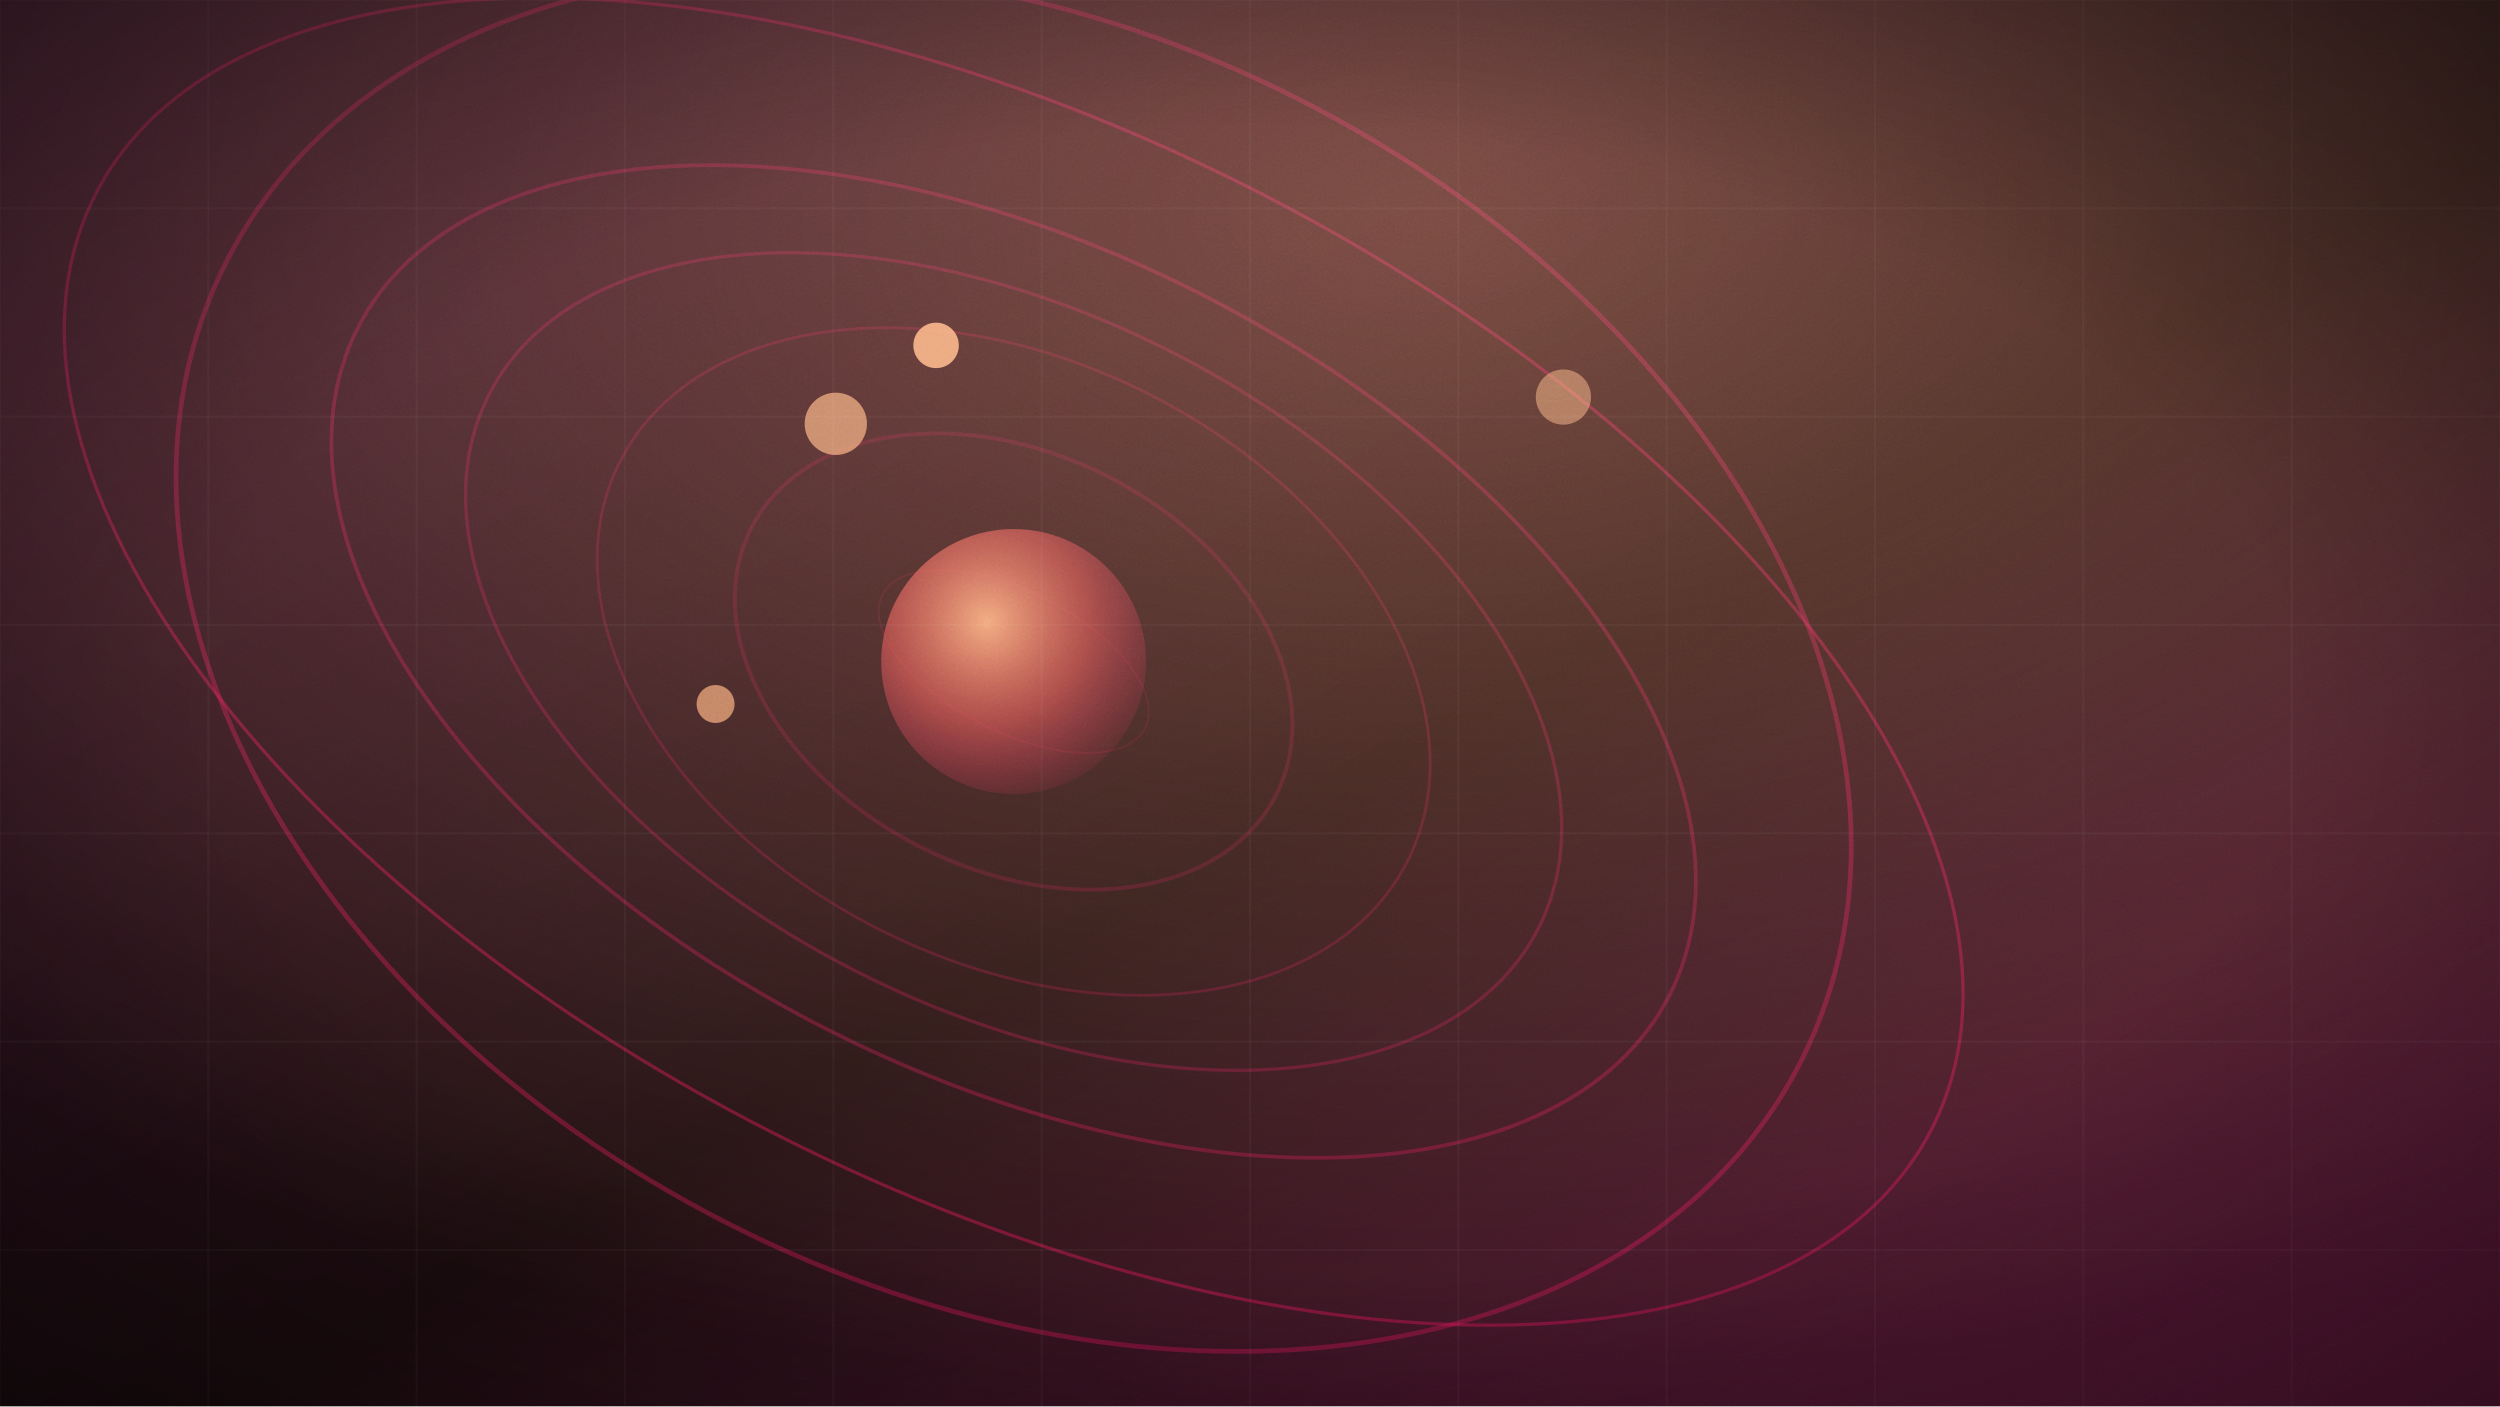
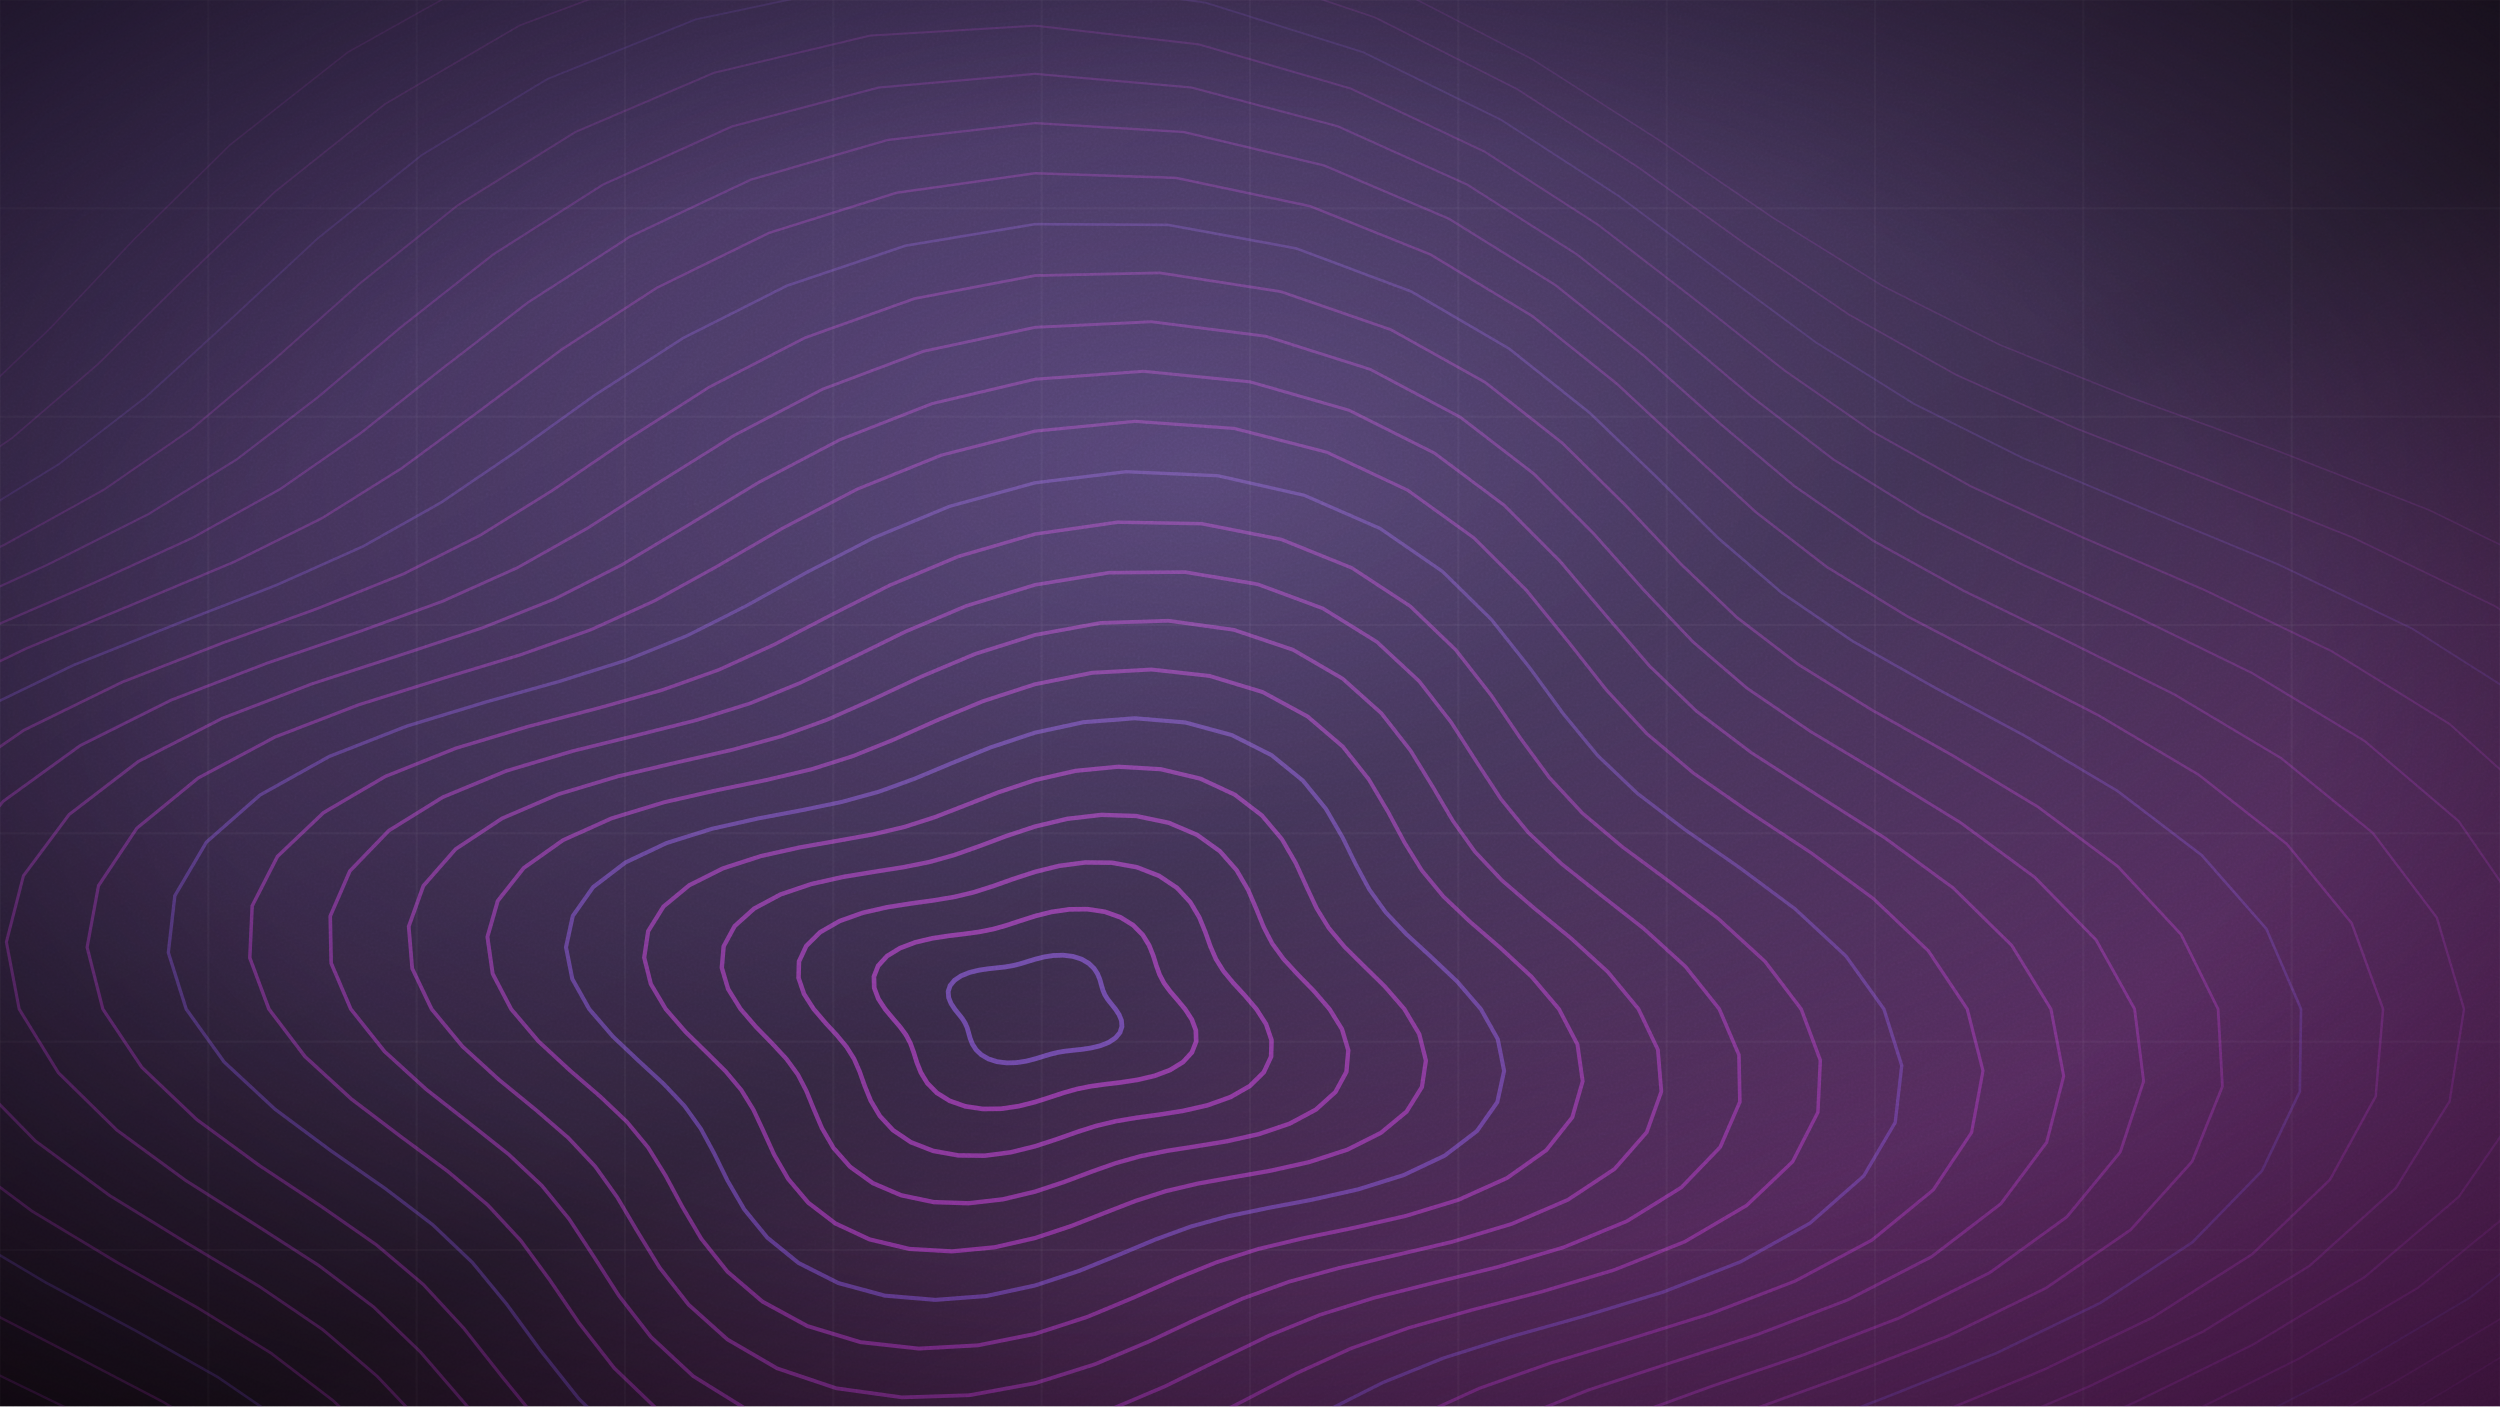
<svg xmlns="http://www.w3.org/2000/svg" viewBox="0 0 1200 675" width="1200" height="675" role="img" aria-label="Abstract cover illustration">
  <defs>
    <linearGradient id="bg" x1="0" y1="0" x2="1" y2="1">
-       <stop offset="0" stop-color="#38142c" />
-       <stop offset="0.55" stop-color="#1c0d10" />
-       <stop offset="1" stop-color="#62193c" />
+       <stop offset="0" stop-color="#2a193a" />
+       <stop offset="0.55" stop-color="#1b0e1a" />
+       <stop offset="1" stop-color="#692269" />
    </linearGradient>
    <radialGradient id="core" cx="0.4" cy="0.35" r="0.75">
-       <stop offset="0" stop-color="#f9a476" stop-opacity="0.95" />
-       <stop offset="0.5" stop-color="#f54c4f" stop-opacity="0.55" />
-       <stop offset="1" stop-color="#d31256" stop-opacity="0" />
+       <stop offset="0" stop-color="#a392fa" stop-opacity="0.95" />
+       <stop offset="0.5" stop-color="#864de7" stop-opacity="0.55" />
+       <stop offset="1" stop-color="#c733de" stop-opacity="0" />
    </radialGradient>
-     <radialGradient id="halo" cx="0.57" cy="0.15" r="0.85">
-       <stop offset="0" stop-color="#f9a476" stop-opacity="0.4" />
-       <stop offset="1" stop-color="#f9a476" stop-opacity="0" />
+     <radialGradient id="halo" cx="0.48" cy="0.33" r="0.85">
+       <stop offset="0" stop-color="#a392fa" stop-opacity="0.4" />
+       <stop offset="1" stop-color="#a392fa" stop-opacity="0" />
    </radialGradient>
    <radialGradient id="vig" cx="0.5" cy="0.5" r="0.75">
      <stop offset="0.55" stop-color="#000000" stop-opacity="0" />
      <stop offset="1" stop-color="#000000" stop-opacity="0.55" />
    </radialGradient>
    <filter id="grain" x="0" y="0" width="100%" height="100%">
      <feTurbulence type="fractalNoise" baseFrequency="0.85" numOctaves="3" stitchTiles="stitch" result="t" />
      <feColorMatrix type="saturate" values="0" in="t" result="g" />
    </filter>
    <clipPath id="frame">
      <rect x="0" y="0" width="1200" height="675" />
    </clipPath>
  </defs>
  <rect width="1200" height="675" fill="url(#bg)" />
  <g clip-path="url(#frame)">
-     <g transform="rotate(26.94 486.56 317.53)">
-       <ellipse cx="486.56" cy="317.53" rx="494.48" ry="254.04" fill="none" stroke="#d31256" stroke-opacity="0.44" stroke-width="1.57" />
-       <ellipse cx="486.56" cy="317.53" rx="423.84" ry="302.61" fill="none" stroke="#d31256" stroke-opacity="0.39" stroke-width="2.26" />
-       <ellipse cx="486.56" cy="317.53" rx="353.2" ry="197.98" fill="none" stroke="#d31256" stroke-opacity="0.34" stroke-width="1.79" />
-       <ellipse cx="486.56" cy="317.53" rx="282.56" ry="166.81" fill="none" stroke="#d31256" stroke-opacity="0.29" stroke-width="1.58" />
-       <ellipse cx="486.56" cy="317.53" rx="211.92" ry="143.85" fill="none" stroke="#d31256" stroke-opacity="0.25" stroke-width="1.33" />
-       <ellipse cx="486.56" cy="317.53" rx="141.28" ry="99.65" fill="none" stroke="#d31256" stroke-opacity="0.2" stroke-width="1.88" />
-       <ellipse cx="486.56" cy="317.53" rx="70.64" ry="33.67" fill="none" stroke="#d31256" stroke-opacity="0.15" stroke-width="0.81" />
-     </g>
-     <circle cx="486.56" cy="317.53" r="63.58" fill="url(#core)" />
-     <circle cx="343.47" cy="337.92" r="9.1" fill="#f9a476" fill-opacity="0.7" />
-     <circle cx="449.32" cy="165.79" r="10.91" fill="#f9a476" fill-opacity="0.9" />
-     <circle cx="750.43" cy="190.59" r="13.25" fill="#f9a476" fill-opacity="0.51" />
-     <circle cx="401.19" cy="203.43" r="14.95" fill="#f9a476" fill-opacity="0.7" />
+     <path d="M 535.39 484.35 L 537.12 486.98 L 538.29 489.81 L 538.52 492.75 L 537.59 495.6 L 535.46 498.18 L 532.26 500.31 L 528.28 501.91 L 523.9 502.99 L 519.46 503.67 L 515.23 504.12 L 511.33 504.55 L 507.72 505.15 L 504.24 506 L 500.67 507.08 L 496.82 508.26 L 492.58 509.34 L 488.01 510.06 L 483.27 510.2 L 478.67 509.63 L 474.51 508.31 L 471.07 506.32 L 468.49 503.86 L 466.75 501.14 L 465.67 498.38 L 464.94 495.76 L 464.24 493.34 L 463.27 491.11 L 461.91 488.95 L 460.16 486.74 L 458.25 484.35 L 456.52 481.72 L 455.36 478.88 L 455.12 475.95 L 456.05 473.09 L 458.18 470.52 L 461.38 468.39 L 465.36 466.79 L 469.75 465.71 L 474.19 465.03 L 478.41 464.58 L 482.31 464.15 L 485.92 463.55 L 489.4 462.7 L 492.97 461.62 L 496.82 460.44 L 501.06 459.36 L 505.63 458.64 L 510.37 458.5 L 514.97 459.07 L 519.13 460.39 L 522.57 462.38 L 525.15 464.84 L 526.89 467.56 L 527.98 470.32 L 528.7 472.94 L 529.41 475.35 L 530.37 477.59 L 531.73 479.75 L 533.48 481.96 L 535.39 484.35 Z" fill="none" stroke="#864de7" stroke-opacity="0.57" stroke-width="2.3" />
+     <path d="M 568.81 484.35 L 572.02 489.25 L 574.01 494.52 L 574.17 499.93 L 572.12 505.13 L 567.85 509.78 L 561.7 513.57 L 554.23 516.4 L 546.13 518.3 L 538.06 519.54 L 530.44 520.45 L 523.44 521.42 L 516.93 522.73 L 510.59 524.51 L 504 526.69 L 496.82 528.98 L 488.92 530.97 L 480.41 532.21 L 471.69 532.3 L 463.3 531.03 L 455.81 528.39 L 449.69 524.57 L 445.13 519.94 L 442.05 514.92 L 440.06 509.92 L 438.59 505.19 L 437.04 500.85 L 434.92 496.82 L 432.04 492.89 L 428.53 488.8 L 424.83 484.35 L 421.62 479.45 L 419.63 474.18 L 419.48 468.77 L 421.52 463.56 L 425.79 458.92 L 431.94 455.13 L 439.42 452.3 L 447.51 450.39 L 455.58 449.16 L 463.2 448.25 L 470.2 447.28 L 476.71 445.97 L 483.05 444.19 L 489.64 442.01 L 496.82 439.72 L 504.72 437.72 L 513.23 436.49 L 521.95 436.4 L 530.35 437.66 L 537.83 440.31 L 543.96 444.13 L 548.51 448.76 L 551.59 453.78 L 553.58 458.78 L 555.05 463.51 L 556.61 467.85 L 558.72 471.88 L 561.6 475.81 L 565.12 479.9 L 568.81 484.35 Z" fill="none" stroke="#c733de" stroke-opacity="0.55" stroke-width="2.23" />
+     <path d="M 603.07 484.35 L 607.71 491.58 L 610.34 499.31 L 610.13 507.17 L 606.63 514.66 L 599.94 521.26 L 590.62 526.6 L 579.57 530.55 L 567.81 533.23 L 556.24 535.05 L 545.41 536.53 L 535.48 538.19 L 526.2 540.42 L 517.04 543.34 L 507.4 546.76 L 496.82 550.22 L 485.17 553.1 L 472.69 554.73 L 460.01 554.6 L 447.93 552.43 L 437.28 548.29 L 428.67 542.51 L 422.31 535.66 L 417.97 528.37 L 415.04 521.19 L 412.66 514.47 L 409.98 508.32 L 406.39 502.57 L 401.68 496.89 L 396.16 490.91 L 390.57 484.35 L 385.93 477.12 L 383.3 469.39 L 383.51 461.52 L 387.01 454.04 L 393.7 447.44 L 403.02 442.1 L 414.07 438.15 L 425.83 435.46 L 437.41 433.65 L 448.23 432.17 L 458.16 430.51 L 467.44 428.28 L 476.6 425.36 L 486.24 421.94 L 496.82 418.48 L 508.48 415.6 L 520.95 413.97 L 533.64 414.1 L 545.71 416.27 L 556.36 420.41 L 564.97 426.19 L 571.33 433.04 L 575.67 440.33 L 578.6 447.51 L 580.98 454.22 L 583.66 460.38 L 587.25 466.13 L 591.96 471.81 L 597.48 477.79 L 603.07 484.35 Z" fill="none" stroke="#c733de" stroke-opacity="0.53" stroke-width="2.16" />
+     <path d="M 638.16 484.35 L 644.13 493.95 L 647.18 504.16 L 646.28 514.46 L 641.02 524.15 L 631.63 532.6 L 618.97 539.37 L 604.3 544.35 L 588.95 547.79 L 574.03 550.24 L 560.19 552.4 L 547.52 554.94 L 535.57 558.29 L 523.62 562.52 L 510.88 567.31 L 496.82 571.98 L 481.34 575.68 L 464.86 577.57 L 448.26 577.02 L 432.62 573.75 L 418.99 567.93 L 408.07 560.08 L 400.04 550.99 L 394.5 541.47 L 390.55 532.22 L 387.06 523.64 L 382.96 515.78 L 377.56 508.37 L 370.73 500.97 L 363.01 493.07 L 355.48 484.35 L 349.51 474.75 L 346.46 464.53 L 347.36 454.24 L 352.62 444.54 L 362.01 436.09 L 374.67 429.33 L 389.34 424.35 L 404.69 420.91 L 419.61 418.46 L 433.45 416.29 L 446.13 413.76 L 458.07 410.41 L 470.02 406.17 L 482.76 401.39 L 496.82 396.72 L 512.3 393.02 L 528.78 391.13 L 545.38 391.68 L 561.02 394.95 L 574.65 400.77 L 585.57 408.61 L 593.6 417.71 L 599.14 427.23 L 603.1 436.48 L 606.59 445.06 L 610.68 452.92 L 616.08 460.32 L 622.91 467.73 L 630.63 475.63 L 638.16 484.35 Z" fill="none" stroke="#c733de" stroke-opacity="0.51" stroke-width="2.09" />
+     <path d="M 674.09 484.35 L 681.24 496.37 L 684.43 509.07 L 682.52 521.76 L 675.15 533.58 L 662.81 543.77 L 646.69 551.86 L 628.4 557.8 L 609.57 561.99 L 591.5 565.15 L 574.85 568.14 L 559.59 571.75 L 545.07 576.42 L 530.34 582.13 L 514.46 588.38 L 496.82 594.26 L 477.44 598.69 L 456.94 600.66 L 436.48 599.48 L 417.42 594.92 L 400.99 587.26 L 387.93 577.27 L 378.35 565.93 L 371.6 554.26 L 366.5 543.05 L 361.67 532.73 L 355.85 523.26 L 348.32 514.27 L 339.11 505.13 L 329.04 495.28 L 319.55 484.35 L 312.4 472.33 L 309.22 459.63 L 311.12 446.94 L 318.49 435.12 L 330.83 424.93 L 346.95 416.84 L 365.24 410.9 L 384.07 406.71 L 402.14 403.55 L 418.79 400.55 L 434.05 396.94 L 448.57 392.28 L 463.3 386.57 L 479.19 380.32 L 496.82 374.44 L 516.2 370.01 L 536.7 368.03 L 557.16 369.22 L 576.22 373.78 L 592.66 381.43 L 605.71 391.43 L 615.29 402.77 L 622.05 414.44 L 627.14 425.65 L 631.97 435.97 L 637.8 445.43 L 645.33 454.43 L 654.54 463.56 L 664.61 473.42 L 674.09 484.35 Z" fill="none" stroke="#c733de" stroke-opacity="0.49" stroke-width="2.02" />
+     <path d="M 710.81 484.35 L 718.94 498.82 L 721.97 514.02 L 718.7 529.05 L 708.93 542.9 L 693.41 554.72 L 673.74 564.04 L 651.87 570.9 L 629.72 575.86 L 608.7 579.82 L 589.45 583.82 L 571.75 588.69 L 554.74 594.88 L 537.23 602.21 L 518.12 609.97 L 496.82 617.03 L 473.47 622.07 L 448.96 623.94 L 424.73 621.92 L 402.39 615.86 L 383.32 606.24 L 368.28 594.04 L 357.22 580.48 L 349.23 566.74 L 342.84 553.71 L 336.39 541.78 L 328.52 530.81 L 318.55 520.26 L 306.73 509.4 L 294.2 497.55 L 282.83 484.35 L 274.7 469.87 L 271.68 454.68 L 274.94 439.65 L 284.71 425.8 L 300.23 413.98 L 319.91 404.66 L 341.78 397.8 L 363.93 392.84 L 384.94 388.88 L 404.2 384.88 L 421.89 380 L 438.9 373.82 L 456.41 366.49 L 475.52 358.73 L 496.82 351.67 L 520.17 346.63 L 544.68 344.76 L 568.91 346.78 L 591.26 352.84 L 610.32 362.46 L 625.36 374.66 L 636.42 388.22 L 644.42 401.95 L 650.81 414.99 L 657.25 426.92 L 665.12 437.89 L 675.09 448.44 L 686.92 459.3 L 699.44 471.15 L 710.81 484.35 Z" fill="none" stroke="#864de7" stroke-opacity="0.47" stroke-width="1.95" />
+     <path d="M 748.3 484.35 L 757.16 501.31 L 759.68 518.99 L 754.71 536.3 L 742.23 552.09 L 723.36 565.44 L 700.08 575.91 L 674.71 583.66 L 649.42 589.43 L 625.69 594.32 L 604.04 599.49 L 584.06 605.84 L 564.61 613.71 L 544.28 622.79 L 521.87 632.11 L 496.82 640.26 L 469.46 645.76 L 440.95 647.32 L 413.03 644.24 L 387.56 636.5 L 366.03 624.8 L 349.15 610.37 L 336.64 594.64 L 327.34 578.96 L 319.45 564.25 L 311.11 550.83 L 300.87 538.44 L 288.17 526.38 L 273.53 513.78 L 258.5 499.88 L 245.34 484.35 L 236.48 467.38 L 233.96 449.71 L 238.93 432.4 L 251.41 416.61 L 270.28 403.26 L 293.57 392.79 L 318.93 385.04 L 344.22 379.27 L 367.96 374.38 L 389.6 369.21 L 409.58 362.86 L 429.03 354.99 L 449.36 345.91 L 471.77 336.59 L 496.82 328.43 L 524.18 322.94 L 552.69 321.37 L 580.61 324.46 L 606.08 332.2 L 627.61 343.89 L 644.49 358.33 L 657 374.06 L 666.3 389.74 L 674.19 404.45 L 682.53 417.87 L 692.77 430.26 L 705.47 442.32 L 720.11 454.92 L 735.14 468.82 L 748.3 484.35 Z" fill="none" stroke="#c733de" stroke-opacity="0.45" stroke-width="1.88" />
+     <path d="M 786.47 484.35 L 795.78 503.83 L 797.45 523.97 L 790.42 543.49 L 774.96 561.13 L 752.59 575.9 L 725.7 587.45 L 696.97 596.09 L 668.76 602.74 L 642.54 608.7 L 618.7 615.24 L 596.57 623.25 L 574.72 632.99 L 551.52 643.9 L 525.71 654.77 L 496.82 663.93 L 465.4 669.7 L 432.92 670.74 L 401.42 666.38 L 372.99 656.8 L 349.15 642.93 L 330.53 626.25 L 316.6 608.44 L 305.87 590.95 L 296.26 574.69 L 285.71 559.92 L 272.79 546.19 L 257.08 532.64 L 239.48 518.26 L 221.95 502.26 L 207.17 484.35 L 197.87 464.87 L 196.19 444.73 L 203.22 425.2 L 218.68 407.57 L 241.05 392.8 L 267.94 381.25 L 296.67 372.61 L 324.89 365.96 L 351.1 360 L 374.94 353.46 L 397.07 345.45 L 418.93 335.71 L 442.12 324.8 L 467.93 313.93 L 496.82 304.77 L 528.24 299 L 560.72 297.96 L 592.22 302.32 L 620.66 311.9 L 644.49 325.77 L 663.11 342.44 L 677.04 360.25 L 687.77 377.75 L 697.38 394 L 707.93 408.78 L 720.86 422.51 L 736.56 436.05 L 754.16 450.44 L 771.69 466.44 L 786.47 484.35 Z" fill="none" stroke="#c733de" stroke-opacity="0.43" stroke-width="1.81" />
+     <path d="M 825.26 484.35 L 834.68 506.37 L 835.13 528.93 L 825.71 550.6 L 807.03 569.98 L 781.05 586.09 L 750.61 598.67 L 718.69 608.21 L 687.78 615.84 L 659.33 623.03 L 633.5 631.13 L 609.32 641 L 585.07 652.74 L 558.95 665.56 L 529.64 677.94 L 496.82 687.98 L 461.31 693.82 L 424.91 694.1 L 389.96 688.26 L 358.71 676.68 L 332.72 660.57 L 312.43 641.7 L 297.05 621.91 L 284.74 602.74 L 273.15 585.1 L 260.08 569.09 L 244.15 554.1 L 225.22 539.06 L 204.55 522.87 L 184.58 504.7 L 168.39 484.35 L 158.96 462.33 L 158.51 439.77 L 167.93 418.1 L 186.61 398.72 L 212.59 382.61 L 243.03 370.03 L 274.95 360.49 L 305.86 352.86 L 334.31 345.67 L 360.14 337.57 L 384.32 327.69 L 408.57 315.95 L 434.7 303.14 L 464 290.76 L 496.82 280.72 L 532.33 274.88 L 568.73 274.6 L 603.68 280.44 L 634.93 292.02 L 660.92 308.12 L 681.21 327 L 696.59 346.79 L 708.9 365.95 L 720.49 383.59 L 733.56 399.61 L 749.49 414.6 L 768.43 429.63 L 789.1 445.83 L 809.06 464 L 825.26 484.35 Z" fill="none" stroke="#c733de" stroke-opacity="0.41" stroke-width="1.74" />
+     <path d="M 864.56 484.35 L 873.75 508.91 L 872.6 533.87 L 860.46 557.6 L 838.35 578.63 L 808.72 596 L 774.81 609.57 L 739.91 620.05 L 706.57 628.78 L 676.14 637.37 L 648.5 647.23 L 622.35 659.16 L 595.7 673.02 L 566.56 687.77 L 533.65 701.6 L 496.82 712.35 L 457.2 718.04 L 416.95 717.33 L 378.67 709.8 L 344.76 696.1 L 316.74 677.73 L 294.85 656.7 L 277.95 635.06 L 263.87 614.4 L 250.01 595.52 L 234.11 578.39 L 214.87 562.18 L 192.51 545.65 L 168.72 527.59 L 146.42 507.18 L 129.08 484.35 L 119.9 459.79 L 121.05 434.83 L 133.18 411.09 L 155.29 390.07 L 184.92 372.7 L 218.83 359.13 L 253.74 348.65 L 287.07 339.92 L 317.51 331.33 L 345.14 321.47 L 371.29 309.54 L 397.94 295.67 L 427.08 280.93 L 459.99 267.1 L 496.82 256.35 L 536.44 250.66 L 576.69 251.37 L 614.97 258.9 L 648.88 272.6 L 676.9 290.97 L 698.79 311.99 L 715.7 333.64 L 729.77 354.3 L 743.63 373.17 L 759.54 390.31 L 778.77 406.52 L 801.14 423.05 L 824.92 441.11 L 847.22 461.52 L 864.56 484.35 Z" fill="none" stroke="#c733de" stroke-opacity="0.39" stroke-width="1.67" />
+     <path d="M 904.27 484.35 L 912.84 511.46 L 909.71 538.76 L 894.56 564.47 L 868.87 587.05 L 835.58 605.61 L 798.35 620.17 L 760.7 631.66 L 725.21 641.62 L 693.04 651.8 L 663.76 663.62 L 635.71 677.76 L 606.62 693.86 L 574.36 710.53 L 537.73 725.69 L 496.82 736.97 L 453.1 742.28 L 409.06 740.34 L 367.59 730.95 L 331.17 715.02 L 301.24 694.38 L 277.75 671.3 L 259.23 647.95 L 243.16 625.95 L 226.75 606.01 L 207.67 587.85 L 184.86 570.46 L 158.91 552.42 L 132.01 532.43 L 107.56 509.72 L 89.37 484.35 L 80.8 457.24 L 83.93 429.94 L 99.08 404.22 L 124.77 381.65 L 158.06 363.09 L 195.29 348.52 L 232.95 337.04 L 268.43 327.08 L 300.6 316.9 L 329.88 305.08 L 357.93 290.94 L 387.03 274.84 L 419.28 258.16 L 455.91 243 L 496.82 231.73 L 540.55 226.42 L 584.58 228.36 L 626.05 237.75 L 662.47 253.68 L 692.4 274.32 L 715.89 297.4 L 734.42 320.75 L 750.48 342.75 L 766.9 362.69 L 785.97 380.85 L 808.78 398.24 L 834.73 416.28 L 861.63 436.27 L 886.09 458.98 L 904.27 484.35 Z" fill="none" stroke="#864de7" stroke-opacity="0.37" stroke-width="1.6" />
+     <path d="M 944.27 484.35 L 951.83 514 L 946.36 543.59 L 927.92 571.19 L 898.53 595.24 L 861.62 614.93 L 821.26 630.49 L 781.13 643.07 L 743.79 654.41 L 710.13 666.37 L 679.35 680.36 L 649.43 696.87 L 617.83 715.25 L 582.35 733.83 L 541.89 750.19 L 496.82 761.77 L 449 766.46 L 401.27 763.06 L 356.75 751.63 L 317.97 733.41 L 286.2 710.53 L 261.1 685.5 L 240.82 660.62 L 222.53 637.47 L 203.23 616.6 L 180.67 597.52 L 154.05 578.97 L 124.4 559.37 L 94.44 537.38 L 68.05 512.29 L 49.37 484.35 L 41.81 454.7 L 47.29 425.11 L 65.72 397.5 L 95.11 373.46 L 132.02 353.77 L 172.38 338.21 L 212.51 325.63 L 249.85 314.29 L 283.52 302.32 L 314.29 288.34 L 344.21 271.83 L 375.81 253.45 L 411.29 234.87 L 451.76 218.51 L 496.82 206.93 L 544.64 202.24 L 592.37 205.64 L 636.89 217.07 L 675.67 235.29 L 707.44 258.17 L 732.54 283.2 L 752.82 308.08 L 771.11 331.23 L 790.41 352.1 L 812.97 371.18 L 839.59 389.73 L 869.25 409.32 L 899.2 431.32 L 925.59 456.41 L 944.27 484.35 Z" fill="none" stroke="#c733de" stroke-opacity="0.35" stroke-width="1.53" />
+     <path d="M 984.44 484.35 L 990.57 516.52 L 982.4 548.34 L 960.45 577.75 L 927.28 603.18 L 886.87 623.97 L 843.6 640.56 L 801.3 654.33 L 762.4 667.22 L 727.47 681.18 L 695.32 697.51 L 663.54 716.51 L 629.34 737.23 L 590.51 757.62 L 546.1 775.01 L 496.82 786.67 L 444.93 790.47 L 393.61 785.41 L 346.18 771.8 L 305.17 751.24 L 271.63 726.18 L 244.87 699.35 L 222.66 673.13 L 201.86 649.01 L 179.36 627.35 L 153.01 607.42 L 122.37 587.71 L 88.96 566.51 L 56.06 542.44 L 28.01 514.9 L 9.2 484.35 L 3.07 452.17 L 11.25 420.36 L 33.2 390.95 L 66.36 365.52 L 106.78 344.73 L 150.04 328.14 L 192.34 314.37 L 231.24 301.48 L 266.17 287.52 L 298.32 271.19 L 330.1 252.19 L 364.3 231.47 L 403.13 211.08 L 447.55 193.69 L 496.82 182.03 L 548.72 178.22 L 600.03 183.29 L 647.46 196.9 L 688.48 217.46 L 722.01 242.52 L 748.77 269.35 L 770.98 295.57 L 791.78 319.69 L 814.28 341.35 L 840.63 361.28 L 871.27 380.98 L 904.69 402.19 L 937.58 426.26 L 965.63 453.8 L 984.44 484.35 Z" fill="none" stroke="#c733de" stroke-opacity="0.34" stroke-width="1.47" />
+     <path d="M 1024.62 484.35 L 1028.93 519.02 L 1017.72 553 L 992.07 584.12 L 955.12 610.86 L 911.34 632.73 L 865.44 650.4 L 821.3 665.49 L 781.14 680.12 L 745.15 696.26 L 711.72 715.12 L 678.05 736.72 L 641.16 759.77 L 598.82 781.88 L 550.35 800.11 L 496.82 811.59 L 440.89 814.25 L 386.1 807.31 L 335.91 791.4 L 292.77 768.5 L 257.5 741.35 L 229 712.9 L 204.66 685.53 L 181.06 660.63 L 155.02 638.31 L 124.61 617.59 L 89.77 596.71 L 52.6 573.84 L 16.93 547.59 L -12.46 517.54 L -30.98 484.35 L -35.28 449.67 L -24.08 415.7 L 1.57 384.58 L 38.52 357.84 L 82.3 335.97 L 128.2 318.3 L 172.34 303.21 L 212.5 288.58 L 248.49 272.43 L 281.92 253.58 L 315.59 231.98 L 352.48 208.93 L 394.82 186.82 L 443.29 168.59 L 496.82 157.11 L 552.75 154.44 L 607.54 161.39 L 657.74 177.3 L 700.87 200.2 L 736.15 227.35 L 764.64 255.8 L 788.98 283.17 L 812.59 308.07 L 838.62 330.38 L 869.03 351.11 L 903.87 371.99 L 941.04 394.86 L 976.71 421.11 L 1006.11 451.16 L 1024.62 484.35 Z" fill="none" stroke="#c733de" stroke-opacity="0.32" stroke-width="1.4" />
+     <path d="M 1064.69 484.35 L 1066.76 521.49 L 1052.22 557.54 L 1022.73 590.29 L 982.04 618.29 L 935.1 641.24 L 886.88 660.05 L 841.23 676.61 L 800.09 693.18 L 763.24 711.7 L 728.59 733.24 L 692.98 757.52 L 653.26 782.86 L 607.28 806.56 L 554.63 825.39 L 496.82 836.43 L 436.92 837.71 L 378.77 828.69 L 325.94 810.41 L 280.79 785.19 L 243.78 756.08 L 213.43 726.19 L 186.72 697.88 L 160 672.38 L 130.12 649.53 L 95.38 628.05 L 56.23 605.97 L 15.35 581.34 L -22.87 552.84 L -53.24 520.19 L -71.05 484.35 L -73.11 447.21 L -58.57 411.16 L -29.08 378.41 L 11.6 350.41 L 58.54 327.46 L 106.76 308.64 L 152.41 292.08 L 193.55 275.52 L 230.4 256.99 L 265.05 235.46 L 300.66 211.18 L 340.38 185.84 L 386.36 162.14 L 439.01 143.31 L 496.82 132.27 L 556.72 130.99 L 614.87 140 L 667.7 158.29 L 712.85 183.51 L 749.86 212.61 L 780.22 242.51 L 806.93 270.82 L 833.64 296.32 L 863.52 319.17 L 898.26 340.65 L 937.41 362.73 L 978.3 387.36 L 1016.51 415.86 L 1046.89 448.5 L 1064.69 484.35 Z" fill="none" stroke="#c733de" stroke-opacity="0.3" stroke-width="1.33" />
+     <path d="M 1104.49 484.35 L 1103.93 523.91 L 1085.79 561.97 L 1052.38 596.27 L 1008.05 625.47 L 958.21 649.51 L 908 669.57 L 861.19 687.76 L 819.36 706.45 L 781.82 727.55 L 745.98 751.91 L 708.34 778.9 L 665.64 806.49 L 615.86 831.59 L 558.94 850.78 L 496.82 861.11 L 433.01 860.76 L 371.63 849.51 L 316.31 828.79 L 269.21 801.31 L 230.44 770.41 L 198.08 739.28 L 168.74 710.26 L 138.6 684.33 L 104.56 661.05 L 65.27 638.83 L 21.73 615.49 L -22.76 589.02 L -63.24 558.16 L -94.2 522.86 L -110.85 484.35 L -110.29 444.79 L -92.15 406.73 L -58.73 372.43 L -14.41 343.23 L 35.44 319.19 L 85.64 299.13 L 132.45 280.94 L 174.28 262.25 L 211.82 241.14 L 247.66 216.79 L 285.3 189.79 L 328 162.21 L 377.78 137.11 L 434.7 117.92 L 496.82 107.59 L 560.63 107.94 L 622.01 119.19 L 677.33 139.9 L 724.43 167.39 L 763.2 198.29 L 795.56 229.42 L 824.9 258.44 L 855.04 284.37 L 889.09 307.65 L 928.37 329.87 L 971.91 353.2 L 1016.4 379.68 L 1056.88 410.54 L 1087.84 445.84 L 1104.49 484.35 Z" fill="none" stroke="#864de7" stroke-opacity="0.28" stroke-width="1.26" />
+     <path d="M 1143.88 484.35 L 1140.32 526.28 L 1118.37 566.26 L 1081 602.03 L 1033.18 632.41 L 980.73 657.57 L 928.91 678.99 L 881.29 698.98 L 839.05 720 L 800.94 743.87 L 763.9 771.16 L 724.13 800.89 L 678.28 830.6 L 624.54 856.9 L 563.25 876.19 L 496.82 885.53 L 429.19 883.32 L 364.71 869.71 L 307.01 846.54 L 258.02 816.89 L 217.43 784.38 L 182.89 752.25 L 150.64 722.72 L 116.74 696.53 L 78.24 672.9 L 34.22 649.94 L -13.72 625.28 L -61.65 596.85 L -104.07 563.54 L -135.18 525.53 L -150.24 484.35 L -146.68 442.42 L -124.73 402.44 L -87.35 366.67 L -39.54 336.29 L 12.91 311.13 L 64.73 289.71 L 112.35 269.72 L 154.6 248.7 L 192.71 224.83 L 229.74 197.54 L 269.51 167.81 L 315.36 138.1 L 369.1 111.8 L 430.39 92.51 L 496.82 83.17 L 564.46 85.38 L 628.93 98.99 L 686.63 122.16 L 735.62 151.8 L 776.21 184.32 L 810.75 216.45 L 843 245.98 L 876.9 272.17 L 915.4 295.8 L 959.42 318.76 L 1007.36 343.42 L 1055.29 371.85 L 1097.71 405.16 L 1128.83 443.17 L 1143.88 484.35 Z" fill="none" stroke="#c733de" stroke-opacity="0.26" stroke-width="1.19" />
+     <path d="M 1182.72 484.35 L 1175.82 528.6 L 1149.88 570.41 L 1108.58 607.59 L 1057.49 639.12 L 1002.78 665.46 L 949.73 688.37 L 901.65 710.35 L 859.23 733.9 L 820.65 760.69 L 782.38 791.01 L 740.33 823.44 L 691.15 855.16 L 633.3 882.43 L 567.54 901.53 L 496.82 909.6 L 425.46 905.33 L 358.01 889.24 L 298.05 863.64 L 247.19 831.96 L 204.71 798.04 L 167.76 765.15 L 132.31 735.34 L 94.33 709.04 L 51.1 685.13 L 2.21 661.4 L -50.11 635.32 L -101.25 604.83 L -145.24 568.96 L -176.06 528.2 L -189.08 484.35 L -182.17 440.1 L -156.23 398.29 L -114.93 361.11 L -63.85 329.58 L -9.13 303.24 L 43.91 280.33 L 91.99 258.35 L 134.41 234.8 L 172.99 208 L 211.26 177.69 L 253.31 145.25 L 302.49 113.54 L 360.35 86.27 L 426.1 67.17 L 496.82 59.09 L 568.19 63.37 L 635.63 79.45 L 695.59 105.06 L 746.45 136.73 L 788.93 170.66 L 825.88 203.55 L 861.33 233.35 L 899.31 259.66 L 942.54 283.57 L 991.43 307.3 L 1043.75 333.37 L 1094.89 363.87 L 1138.88 399.74 L 1169.7 440.5 L 1182.72 484.35 Z" fill="none" stroke="#c733de" stroke-opacity="0.24" stroke-width="1.12" />
+     <path d="M 1220.85 484.35 L 1210.31 530.84 L 1180.27 574.42 L 1135.13 612.94 L 1081.04 645.62 L 1024.44 673.21 L 970.57 697.75 L 922.38 721.92 L 879.99 748.19 L 841.02 778.07 L 801.44 811.47 L 756.93 846.56 L 704.22 880.09 L 642.09 908.08 L 571.81 926.71 L 496.82 933.25 L 421.83 926.71 L 351.55 908.09 L 289.42 880.1 L 236.71 846.57 L 192.2 811.47 L 152.62 778.08 L 113.65 748.19 L 71.27 721.92 L 23.08 697.75 L -30.79 673.21 L -87.39 645.61 L -141.47 612.93 L -186.61 574.42 L -216.66 530.84 L -227.21 484.35 L -216.67 437.86 L -186.62 394.28 L -141.49 355.76 L -87.4 323.08 L -30.8 295.48 L 23.07 270.94 L 71.26 246.78 L 113.65 220.51 L 152.62 190.63 L 192.21 157.23 L 236.72 122.14 L 289.43 88.61 L 351.55 60.62 L 421.83 41.99 L 496.82 35.45 L 571.81 41.99 L 642.09 60.61 L 704.22 88.6 L 756.93 122.13 L 801.44 157.23 L 841.02 190.62 L 879.99 220.5 L 922.38 246.78 L 970.57 270.95 L 1024.43 295.49 L 1081.03 323.08 L 1135.12 355.76 L 1180.26 394.28 L 1210.3 437.86 L 1220.85 484.35 Z" fill="none" stroke="#c733de" stroke-opacity="0.22" stroke-width="1.05" />
+     <path d="M 1258.15 484.35 L 1243.71 533.02 L 1209.51 578.27 L 1160.68 618.08 L 1103.91 651.93 L 1045.84 680.87 L 991.56 707.21 L 943.58 733.75 L 901.42 762.95 L 862.06 796.03 L 821.05 832.53 L 773.89 870.19 L 717.45 905.34 L 650.9 933.77 L 576.03 951.62 L 496.82 956.38 L 418.32 947.42 L 345.33 926.22 L 281.12 895.94 L 226.53 860.75 L 179.84 824.74 L 137.37 791.09 L 94.56 761.34 L 47.47 735.2 L -5.89 710.8 L -64.77 685.37 L -125.5 656.14 L -182.2 621.14 L -228.05 579.88 L -256.84 533.46 L -264.51 484.35 L -250.07 435.68 L -215.87 390.43 L -167.04 350.61 L -110.27 316.77 L -52.2 287.82 L 2.08 261.49 L 50.06 234.95 L 92.22 205.75 L 131.58 172.67 L 172.59 136.17 L 219.75 98.51 L 276.19 63.36 L 342.75 34.93 L 417.61 17.08 L 496.82 12.32 L 575.32 21.28 L 648.31 42.48 L 712.52 72.75 L 767.12 107.95 L 813.8 143.96 L 856.27 177.61 L 899.09 207.36 L 946.17 233.5 L 999.53 257.9 L 1058.41 283.33 L 1119.14 312.56 L 1175.84 347.56 L 1221.69 388.82 L 1250.49 435.24 L 1258.15 484.35 Z" fill="none" stroke="#c733de" stroke-opacity="0.2" stroke-width="0.98" />
+     <path d="M 1294.5 484.35 L 1275.94 535.12 L 1237.59 581.97 L 1185.29 623.04 L 1126.21 658.09 L 1067.1 688.49 L 1012.83 716.79 L 965.37 745.92 L 923.57 778.2 L 883.82 814.6 L 841.23 854.2 L 791.2 894.29 L 730.81 930.83 L 659.68 959.4 L 580.2 976.18 L 496.82 978.91 L 414.93 967.4 L 339.37 943.62 L 273.12 911.2 L 216.6 874.57 L 167.57 837.92 L 121.92 804.28 L 74.94 774.85 L 22.87 748.93 L -35.84 724.29 L -99.71 697.88 L -164.37 666.87 L -223.31 629.42 L -269.39 585.32 L -296.46 536.04 L -300.86 484.35 L -282.3 433.58 L -243.95 386.73 L -191.65 345.66 L -132.57 310.61 L -73.46 280.21 L -19.19 251.91 L 28.27 222.78 L 70.07 190.5 L 109.82 154.1 L 152.41 114.5 L 202.44 74.41 L 262.84 37.87 L 333.96 9.3 L 413.44 -7.48 L 496.82 -10.21 L 578.71 1.3 L 654.28 25.07 L 720.52 57.5 L 777.04 94.13 L 826.07 130.77 L 871.73 164.42 L 918.7 193.85 L 970.78 219.76 L 1029.48 244.41 L 1093.35 270.82 L 1158.01 301.83 L 1216.95 339.28 L 1263.03 383.37 L 1290.1 432.66 L 1294.5 484.35 Z" fill="none" stroke="#864de7" stroke-opacity="0.18" stroke-width="0.91" />
+     <path d="M 1329.77 484.35 L 1306.95 537.14 L 1264.51 585.52 L 1209.03 627.82 L 1148.04 664.11 L 1088.36 696.1 L 1034.51 726.55 L 987.84 758.46 L 946.51 794 L 906.3 833.78 L 861.94 876.44 L 808.81 918.8 L 744.24 956.47 L 668.42 984.88 L 584.29 1000.29 L 496.82 1000.78 L 411.67 986.63 L 333.64 960.32 L 265.41 925.92 L 206.88 888.11 L 155.29 851.11 L 106.17 817.72 L 54.71 788.78 L -2.61 763.16 L -66.78 738.23 L -135.59 710.73 L -203.91 677.78 L -264.67 637.75 L -310.48 590.74 L -335.35 538.58 L -336.13 484.35 L -313.3 431.56 L -270.87 383.18 L -215.38 340.88 L -154.4 304.58 L -94.72 272.6 L -40.87 242.15 L 5.81 210.24 L 47.13 174.7 L 87.34 134.92 L 131.7 92.25 L 184.84 49.9 L 249.4 12.22 L 325.22 -16.18 L 409.36 -31.59 L 496.82 -32.08 L 581.97 -17.93 L 660 8.38 L 728.23 42.78 L 786.76 80.59 L 838.35 117.59 L 887.47 150.98 L 938.93 179.92 L 996.26 205.54 L 1060.42 230.47 L 1129.23 257.97 L 1197.55 290.92 L 1258.31 330.95 L 1304.12 377.96 L 1328.99 430.12 L 1329.77 484.35 Z" fill="none" stroke="#c733de" stroke-opacity="0.16" stroke-width="0.84" />
+     <path d="M 1363.87 484.35 L 1336.69 539.08 L 1290.31 588.92 L 1231.97 632.44 L 1169.54 670.05 L 1109.76 703.76 L 1056.71 736.56 L 1011.08 771.43 L 970.29 810.37 L 929.51 853.59 L 883.16 899.23 L 826.66 943.66 L 757.72 982.18 L 677.07 1010.1 L 588.28 1023.87 L 496.82 1021.92 L 408.55 1005.07 L 328.16 976.31 L 257.96 940.14 L 197.31 901.44 L 142.94 864.37 L 90.04 831.48 L 33.78 803.19 L -29.02 777.9 L -98.72 752.61 L -172.35 723.88 L -244.01 688.85 L -306.13 646.1 L -351.17 596.1 L -373.37 541.06 L -370.23 484.35 L -343.05 429.62 L -296.67 379.78 L -238.33 336.25 L -175.9 298.65 L -116.12 264.94 L -63.07 232.14 L -17.44 197.26 L 23.35 158.33 L 64.13 115.11 L 110.48 69.47 L 166.98 25.03 L 235.92 -13.48 L 316.58 -41.4 L 405.36 -55.17 L 496.82 -53.22 L 585.09 -36.37 L 665.48 -7.62 L 735.68 28.56 L 796.33 67.26 L 850.7 104.33 L 903.61 137.22 L 959.86 165.51 L 1022.66 190.8 L 1092.36 216.08 L 1165.99 244.82 L 1237.65 279.85 L 1299.78 322.59 L 1344.81 372.6 L 1367.01 427.64 L 1363.87 484.35 Z" fill="none" stroke="#c733de" stroke-opacity="0.14" stroke-width="0.77" />
  </g>
  <rect width="1200" height="675" fill="url(#halo)" style="mix-blend-mode:screen" />
  <g clip-path="url(#frame)">
    <line x1="0" y1="0" x2="0" y2="675" stroke="#ffffff" stroke-opacity="0.035" stroke-width="1" />
    <line x1="100" y1="0" x2="100" y2="675" stroke="#ffffff" stroke-opacity="0.035" stroke-width="1" />
    <line x1="200" y1="0" x2="200" y2="675" stroke="#ffffff" stroke-opacity="0.035" stroke-width="1" />
    <line x1="300" y1="0" x2="300" y2="675" stroke="#ffffff" stroke-opacity="0.035" stroke-width="1" />
    <line x1="400" y1="0" x2="400" y2="675" stroke="#ffffff" stroke-opacity="0.035" stroke-width="1" />
    <line x1="500" y1="0" x2="500" y2="675" stroke="#ffffff" stroke-opacity="0.035" stroke-width="1" />
    <line x1="600" y1="0" x2="600" y2="675" stroke="#ffffff" stroke-opacity="0.035" stroke-width="1" />
    <line x1="700" y1="0" x2="700" y2="675" stroke="#ffffff" stroke-opacity="0.035" stroke-width="1" />
    <line x1="800" y1="0" x2="800" y2="675" stroke="#ffffff" stroke-opacity="0.035" stroke-width="1" />
    <line x1="900" y1="0" x2="900" y2="675" stroke="#ffffff" stroke-opacity="0.035" stroke-width="1" />
    <line x1="1000" y1="0" x2="1000" y2="675" stroke="#ffffff" stroke-opacity="0.035" stroke-width="1" />
    <line x1="1100" y1="0" x2="1100" y2="675" stroke="#ffffff" stroke-opacity="0.035" stroke-width="1" />
    <line x1="1200" y1="0" x2="1200" y2="675" stroke="#ffffff" stroke-opacity="0.035" stroke-width="1" />
    <line x1="0" y1="0" x2="1200" y2="0" stroke="#ffffff" stroke-opacity="0.035" stroke-width="1" />
    <line x1="0" y1="100" x2="1200" y2="100" stroke="#ffffff" stroke-opacity="0.035" stroke-width="1" />
    <line x1="0" y1="200" x2="1200" y2="200" stroke="#ffffff" stroke-opacity="0.035" stroke-width="1" />
    <line x1="0" y1="300" x2="1200" y2="300" stroke="#ffffff" stroke-opacity="0.035" stroke-width="1" />
    <line x1="0" y1="400" x2="1200" y2="400" stroke="#ffffff" stroke-opacity="0.035" stroke-width="1" />
    <line x1="0" y1="500" x2="1200" y2="500" stroke="#ffffff" stroke-opacity="0.035" stroke-width="1" />
    <line x1="0" y1="600" x2="1200" y2="600" stroke="#ffffff" stroke-opacity="0.035" stroke-width="1" />
  </g>
  <rect width="1200" height="675" fill="url(#vig)" />
  <rect width="1200" height="675" filter="url(#grain)" opacity="0.14" style="mix-blend-mode:overlay" />
</svg>
